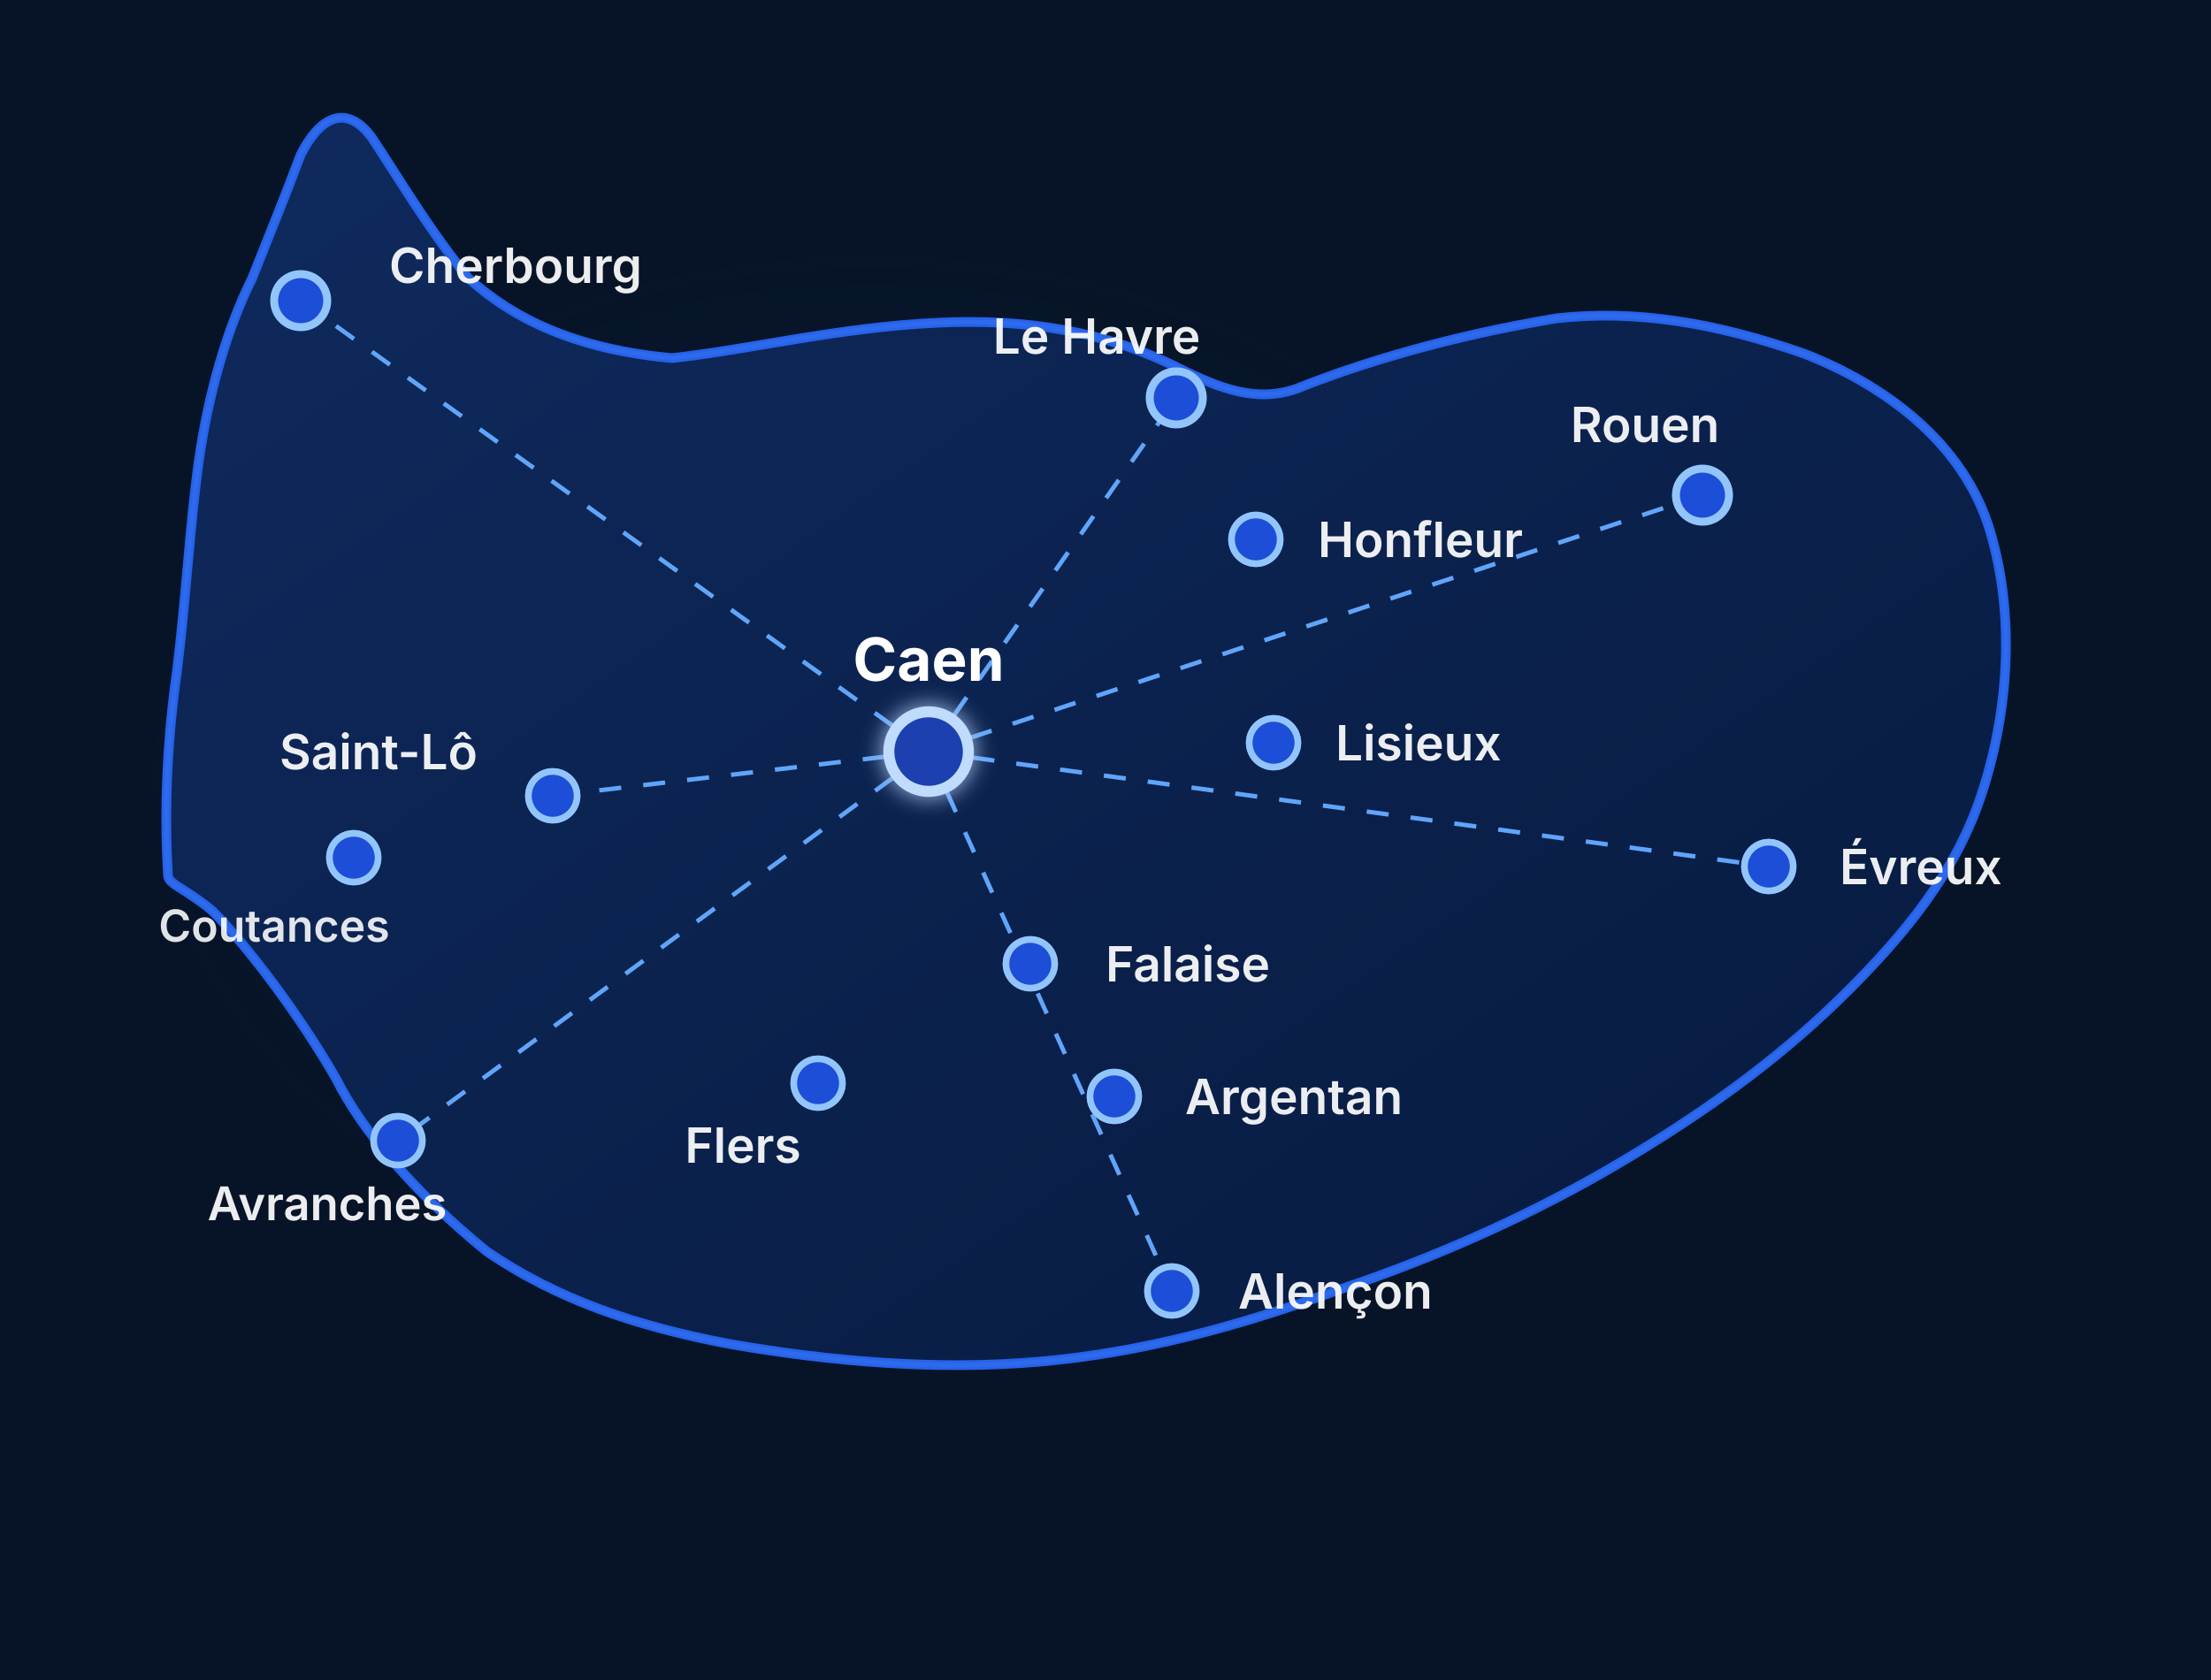
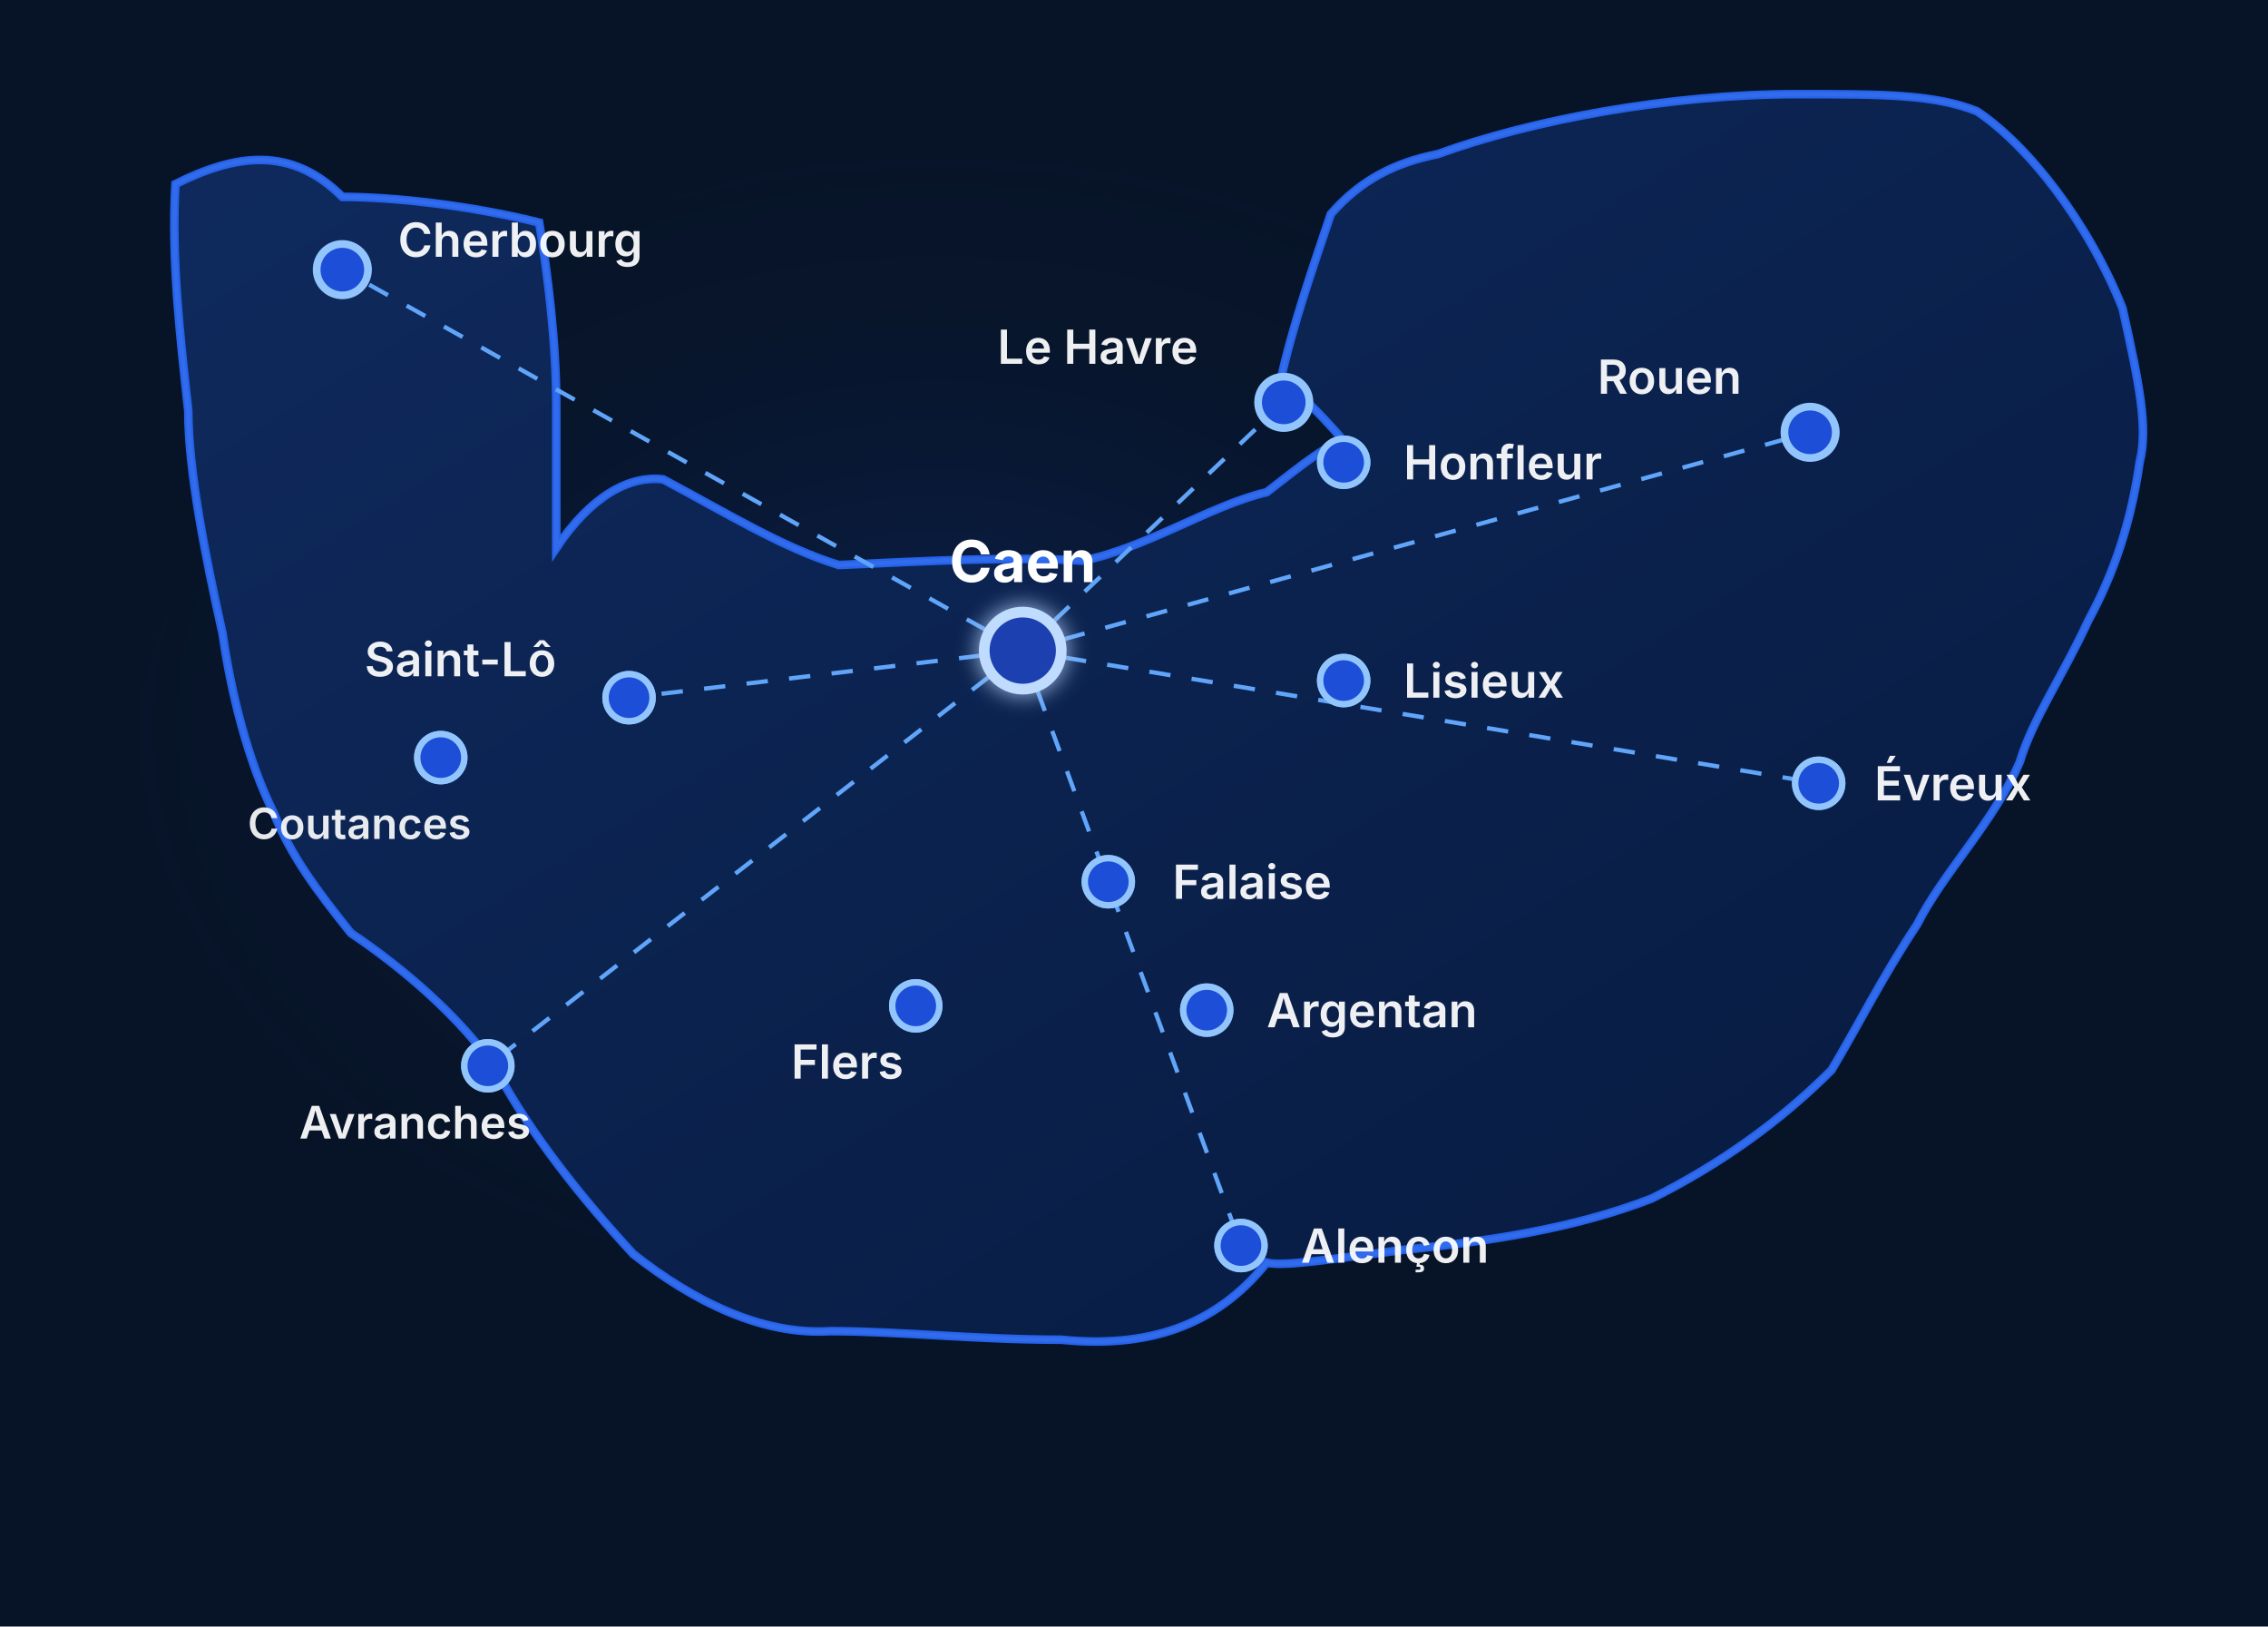
- <svg xmlns="http://www.w3.org/2000/svg" viewBox="0 0 500 380" role="img" aria-label="Zones d'intervention — Normandie">
+ <svg xmlns="http://www.w3.org/2000/svg" viewBox="0 0 530 380" role="img" aria-label="Zone d'intervention — Normandie">
  <defs>
-     <linearGradient id="landGrad" x1="0" y1="0" x2="1" y2="1">
+     <linearGradient id="lg" x1="0" y1="0" x2="1" y2="1">
      <stop offset="0%" stop-color="#0F2A5E" />
      <stop offset="100%" stop-color="#071A3E" />
    </linearGradient>
-     <radialGradient id="centerGlow" cx="42%" cy="46%" r="42%">
-       <stop offset="0%" stop-color="#1D4ED8" stop-opacity="0.18" />
+     <radialGradient id="cg" cx="44%" cy="44%" r="45%">
+       <stop offset="0%" stop-color="#1D4ED8" stop-opacity=".22" />
      <stop offset="100%" stop-color="#071428" stop-opacity="0" />
    </radialGradient>
-     <filter id="dotGlow" x="-80%" y="-80%" width="260%" height="260%">
-       <feGaussianBlur in="SourceGraphic" stdDeviation="2.5" result="blur" />
+     <filter id="dg" x="-80%" y="-80%" width="260%" height="260%">
+       <feGaussianBlur in="SourceGraphic" stdDeviation="2.5" result="b" />
      <feMerge>
-         <feMergeNode in="blur" />
+         <feMergeNode in="b" />
        <feMergeNode in="SourceGraphic" />
      </feMerge>
    </filter>
  </defs>
  <style>
-   @keyframes pRing {
-     0%   { transform: scale(1);   opacity: .75; }
-     100% { transform: scale(3.6); opacity: 0;   }
-   }
-   @keyframes dAppear {
-     0%   { opacity: 0; transform: scale(0); }
-     65%  { opacity: 1; transform: scale(1.25); }
-     100% { opacity: 1; transform: scale(1); }
-   }
-   @keyframes lAppear {
-     from { opacity: 0; }
-     to   { opacity: 1; }
-   }
-   @keyframes lineIn {
-     from { stroke-dashoffset: 350; opacity: 0; }
-     25%  { opacity: .3; }
-     to   { stroke-dashoffset: 0; opacity: .22; }
-   }
- 
-   .pr  { transform-box: fill-box; transform-origin: center; animation: pRing 2.4s ease-out infinite; }
-   .pr2 { transform-box: fill-box; transform-origin: center; animation: pRing 2.4s ease-out 1.2s infinite; }
-   .cd  { transform-box: fill-box; transform-origin: center; animation: dAppear .55s cubic-bezier(.34,1.56,.64,1) both; }
-   .cl  { animation: lAppear .5s ease both; }
-   .ln  { animation: lineIn 1.4s ease both; stroke-dasharray: 5 5; }
- 
-   .d0  { animation-delay: .2s; }
-   .d1  { animation-delay: .55s; }
-   .d2  { animation-delay: .85s; }
-   .d3  { animation-delay: 1.1s; }
-   .d4  { animation-delay: 1.4s; }
-   .d5  { animation-delay: 1.65s; }
-   .d6  { animation-delay: 1.9s; }
-   .d7  { animation-delay: 2.15s; }
-   .d8  { animation-delay: 2.4s; }
-   .d9  { animation-delay: 2.65s; }
-   .d10 { animation-delay: 2.9s; }
-   .d11 { animation-delay: 3.15s; }
-   .d12 { animation-delay: 3.4s; }
-   .d13 { animation-delay: 3.65s; }
+   @keyframes pR  { 0% { transform:scale(1);   opacity:.75 } 100% { transform:scale(3.5); opacity:0 } }
+   @keyframes dA  { 0% { opacity:0; transform:scale(0) } 65% { opacity:1; transform:scale(1.22) } 100% { opacity:1; transform:scale(1) } }
+   @keyframes lA  { from { opacity:0 } to { opacity:1 } }
+   @keyframes lnI { from { stroke-dashoffset:350; opacity:0 } 30% { opacity:.25 } to { stroke-dashoffset:0; opacity:.2 } }
+   .pr  { transform-box:fill-box; transform-origin:center; animation:pR 2.4s ease-out infinite }
+   .pr2 { transform-box:fill-box; transform-origin:center; animation:pR 2.4s ease-out 1.2s infinite }
+   .cd  { transform-box:fill-box; transform-origin:center; animation:dA .5s cubic-bezier(.34,1.56,.64,1) both }
+   .cl  { animation:lA .5s ease both }
+   .ln  { animation:lnI 1.4s ease both; stroke-dasharray:5 5 }
+   .d0  { animation-delay:.2s }  .d1  { animation-delay:.5s }  .d2  { animation-delay:.8s }
+   .d3  { animation-delay:1.1s } .d4  { animation-delay:1.35s } .d5  { animation-delay:1.6s }
+   .d6  { animation-delay:1.85s } .d7  { animation-delay:2.1s } .d8  { animation-delay:2.35s }
+   .d9  { animation-delay:2.6s } .d10 { animation-delay:2.85s } .d11 { animation-delay:3.1s }
+   .d12 { animation-delay:3.35s } .d13 { animation-delay:3.6s }
</style>
-   <rect width="500" height="380" fill="#071428" />
-   <ellipse cx="230" cy="188" rx="205" ry="150" fill="url(#centerGlow)" />
-   <path d="   M 38 198   C 37 182 38 166 40 152   C 42 136 43 118 45 104   C 47 90  51 75  57 63   C 61 53  65 43  68 35   C 72 27  78 23  84 31   C 90 40  97 52 106 63   C 116 72 130 79 152 81   C 170 79 190 74 212 73   C 232 72 250 75 266 83   C 276 88 284 91 293 88   C 308 82 328 76 352 72   C 370 70 388 73 408 80   C 426 87 444 100 450 120   C 456 140 454 162 448 180   C 442 198 430 212 418 224   C 404 238 388 250 368 262   C 348 274 326 284 302 292   C 280 300 258 306 235 308   C 212 310 188 308 165 304   C 144 300 126 294 110 283   C 94  270  82 256  76 244   C 68  230  56 214  48 206   C 42  201  38 200  38 198   Z" fill="url(#landGrad)" stroke="#2563EB" stroke-width="2.2" />
-   <path d="   M 38 198 C 37 182 38 166 40 152 C 42 136 43 118 45 104   C 47 90 51 75 57 63 C 61 53 65 43 68 35 C 72 27 78 23 84 31   C 90 40 97 52 106 63 C 116 72 130 79 152 81 C 170 79 190 74 212 73   C 232 72 250 75 266 83 C 276 88 284 91 293 88 C 308 82 328 76 352 72   C 370 70 388 73 408 80 C 426 87 444 100 450 120 C 456 140 454 162 448 180   C 442 198 430 212 418 224 C 404 238 388 250 368 262 C 348 274 326 284 302 292   C 280 300 258 306 235 308 C 212 310 188 308 165 304 C 144 300 126 294 110 283   C 94 270 82 256 76 244 C 68 230 56 214 48 206 C 42 201 38 200 38 198 Z" fill="none" stroke="white" stroke-width="1" opacity=".05" />
+   <rect width="530" height="380" fill="#071428" />
+   <ellipse cx="245" cy="188" rx="215" ry="155" fill="url(#cg)" />
+   <path d="   M 41 43   C 55 36 68 34 80 46   C 92 46 110 48 126 52   C 128 64 130 80 130 95   C 130 110 130 120 130 128   C 138 116 147 111 155 112   C 170 120 183 128 196 132   C 218 131 237 130 253 131   C 268 128 283 118 296 115   C 305 108 310 104 314 103   C 308 96 302 90 299 90   C 302 76 307 62 311 50   C 318 42 326 38 336 36   C 358 28 390 22 420 22   C 440 22 452 22 462 26   C 474 34 488 52 496 72   C 500 90 502 100 500 108   C 498 122 494 134 488 145   C 482 158 475 168 472 178   C 466 192 454 204 448 216   C 440 228 434 240 428 250   C 416 262 402 272 386 280   C 368 287 348 290 328 292   C 312 294 300 296 296 295   C 284 310 268 315 248 313   C 228 313 210 311 194 311   C 178 312 162 304 148 293   C 136 280 124 265 116 250   C 108 238 94 226 82 218   C 74 208 68 200 64 190   C 58 178 54 162 52 148   C 48 130 44 110 44 96   C 42 78 40 60 41 43   Z" fill="url(#lg)" stroke="#2563EB" stroke-width="2" />
+   <path d="M 41 43 C 55 36 68 34 80 46 C 92 46 110 48 126 52 C 128 64 130 80 130 95   C 130 110 130 120 130 128 C 138 116 147 111 155 112 C 170 120 183 128 196 132   C 218 131 237 130 253 131 C 268 128 283 118 296 115 C 305 108 310 104 314 103   C 308 96 302 90 299 90 C 302 76 307 62 311 50 C 318 42 326 38 336 36   C 358 28 390 22 420 22 C 440 22 452 22 462 26 C 474 34 488 52 496 72   C 500 90 502 100 500 108 C 498 122 494 134 488 145 C 482 158 475 168 472 178   C 466 192 454 204 448 216 C 440 228 434 240 428 250 C 416 262 402 272 386 280   C 368 287 348 290 328 292 C 312 294 300 296 296 295 C 284 310 268 315 248 313   C 228 313 210 311 194 311 C 178 312 162 304 148 293 C 136 280 124 265 116 250   C 108 238 94 226 82 218 C 74 208 68 200 64 190 C 58 178 54 162 52 148   C 48 130 44 110 44 96 C 42 78 40 60 41 43 Z" fill="none" stroke="white" stroke-width="1" opacity=".06" />
  <g fill="none" stroke="#60A5FA" stroke-width="1">
-     <line x1="210" y1="170" x2="68" y2="68" class="ln d1" />
-     <line x1="210" y1="170" x2="385" y2="112" class="ln d2" />
-     <line x1="210" y1="170" x2="266" y2="90" class="ln d3" />
-     <line x1="210" y1="170" x2="400" y2="196" class="ln d4" />
-     <line x1="210" y1="170" x2="90" y2="258" class="ln d5" />
-     <line x1="210" y1="170" x2="125" y2="180" class="ln d6" />
-     <line x1="210" y1="170" x2="265" y2="292" class="ln d13" />
+     <line x1="239" y1="152" x2="80" y2="63" class="ln d1" />
+     <line x1="239" y1="152" x2="423" y2="101" class="ln d2" />
+     <line x1="239" y1="152" x2="300" y2="94" class="ln d3" />
+     <line x1="239" y1="152" x2="425" y2="183" class="ln d4" />
+     <line x1="239" y1="152" x2="114" y2="249" class="ln d5" />
+     <line x1="239" y1="152" x2="147" y2="163" class="ln d6" />
+     <line x1="239" y1="152" x2="290" y2="291" class="ln d13" />
  </g>
-   <g class="d0" filter="url(#dotGlow)">
-     <circle cx="210" cy="170" r="9" fill="none" stroke="#93C5FD" stroke-width="1.5" class="pr" />
-     <circle cx="210" cy="170" r="9" fill="none" stroke="#93C5FD" stroke-width="1" class="pr2" />
-     <circle cx="210" cy="170" r="9" fill="#1E40AF" stroke="#BFDBFE" stroke-width="2.5" class="cd" />
+   <g class="d0" filter="url(#dg)">
+     <circle cx="239" cy="152" r="9" fill="none" stroke="#93C5FD" stroke-width="1.5" class="pr" />
+     <circle cx="239" cy="152" r="9" fill="none" stroke="#93C5FD" stroke-width="1" class="pr2" />
+     <circle cx="239" cy="152" r="9" fill="#1E40AF" stroke="#BFDBFE" stroke-width="2.5" class="cd" />
  </g>
-   <text x="210" y="154" text-anchor="middle" font-family="Inter,system-ui,sans-serif" font-weight="700" font-size="13.5" fill="#FFFFFF" class="cl d0">Caen</text>
+   <text x="239" y="136" text-anchor="middle" font-family="Inter,system-ui,sans-serif" font-weight="700" font-size="13.5" fill="#fff" class="cl d0">Caen</text>
  <g class="d1">
-     <circle cx="385" cy="112" r="6" fill="none" stroke="#60A5FA" stroke-width="1.5" class="pr" />
-     <circle cx="385" cy="112" r="6" fill="none" stroke="#60A5FA" stroke-width="1" class="pr2" />
-     <circle cx="385" cy="112" r="6" fill="#1D4ED8" stroke="#93C5FD" stroke-width="1.8" class="cd" />
+     <circle cx="423" cy="101" r="6" fill="none" stroke="#60A5FA" stroke-width="1.5" class="pr" />
+     <circle cx="423" cy="101" r="6" fill="none" stroke="#60A5FA" stroke-width="1" class="pr2" />
+     <circle cx="423" cy="101" r="6" fill="#1D4ED8" stroke="#93C5FD" stroke-width="1.8" class="cd" />
  </g>
-   <text x="372" y="100" text-anchor="middle" font-family="Inter,system-ui,sans-serif" font-weight="600" font-size="11" fill="rgba(255,255,255,.92)" class="cl d1">Rouen</text>
+   <text x="407" y="92" text-anchor="end" font-family="Inter,system-ui,sans-serif" font-weight="600" font-size="11" fill="rgba(255,255,255,.93)" class="cl d1">Rouen</text>
  <g class="d2">
-     <circle cx="266" cy="90" r="6" fill="none" stroke="#60A5FA" stroke-width="1.5" class="pr" />
-     <circle cx="266" cy="90" r="6" fill="none" stroke="#60A5FA" stroke-width="1" class="pr2" />
-     <circle cx="266" cy="90" r="6" fill="#1D4ED8" stroke="#93C5FD" stroke-width="1.8" class="cd" />
+     <circle cx="300" cy="94" r="6" fill="none" stroke="#60A5FA" stroke-width="1.5" class="pr" />
+     <circle cx="300" cy="94" r="6" fill="none" stroke="#60A5FA" stroke-width="1" class="pr2" />
+     <circle cx="300" cy="94" r="6" fill="#1D4ED8" stroke="#93C5FD" stroke-width="1.8" class="cd" />
  </g>
-   <text x="248" y="80" text-anchor="middle" font-family="Inter,system-ui,sans-serif" font-weight="600" font-size="11" fill="rgba(255,255,255,.92)" class="cl d2">Le Havre</text>
+   <text x="280" y="85" text-anchor="end" font-family="Inter,system-ui,sans-serif" font-weight="600" font-size="11" fill="rgba(255,255,255,.93)" class="cl d2">Le Havre</text>
  <g class="d3">
-     <circle cx="68" cy="68" r="6" fill="none" stroke="#60A5FA" stroke-width="1.5" class="pr" />
-     <circle cx="68" cy="68" r="6" fill="none" stroke="#60A5FA" stroke-width="1" class="pr2" />
-     <circle cx="68" cy="68" r="6" fill="#1D4ED8" stroke="#93C5FD" stroke-width="1.8" class="cd" />
+     <circle cx="80" cy="63" r="6" fill="none" stroke="#60A5FA" stroke-width="1.5" class="pr" />
+     <circle cx="80" cy="63" r="6" fill="none" stroke="#60A5FA" stroke-width="1" class="pr2" />
+     <circle cx="80" cy="63" r="6" fill="#1D4ED8" stroke="#93C5FD" stroke-width="1.8" class="cd" />
  </g>
-   <text x="88" y="64" text-anchor="start" font-family="Inter,system-ui,sans-serif" font-weight="600" font-size="11" fill="rgba(255,255,255,.92)" class="cl d3">Cherbourg</text>
+   <text x="93" y="60" text-anchor="start" font-family="Inter,system-ui,sans-serif" font-weight="600" font-size="11" fill="rgba(255,255,255,.93)" class="cl d3">Cherbourg</text>
  <g class="d4">
-     <circle cx="400" cy="196" r="5.5" fill="none" stroke="#60A5FA" stroke-width="1.5" class="pr" />
-     <circle cx="400" cy="196" r="5.5" fill="none" stroke="#60A5FA" stroke-width="1" class="pr2" />
-     <circle cx="400" cy="196" r="5.5" fill="#1D4ED8" stroke="#93C5FD" stroke-width="1.5" class="cd" />
+     <circle cx="425" cy="183" r="5.5" fill="none" stroke="#60A5FA" stroke-width="1.5" class="pr" />
+     <circle cx="425" cy="183" r="5.5" fill="none" stroke="#60A5FA" stroke-width="1" class="pr2" />
+     <circle cx="425" cy="183" r="5.5" fill="#1D4ED8" stroke="#93C5FD" stroke-width="1.5" class="cd" />
  </g>
-   <text x="416" y="200" text-anchor="start" font-family="Inter,system-ui,sans-serif" font-weight="600" font-size="11" fill="rgba(255,255,255,.92)" class="cl d4">Évreux</text>
+   <text x="438" y="187" text-anchor="start" font-family="Inter,system-ui,sans-serif" font-weight="600" font-size="11" fill="rgba(255,255,255,.93)" class="cl d4">Évreux</text>
  <g class="d5">
-     <circle cx="288" cy="168" r="5.5" fill="none" stroke="#60A5FA" stroke-width="1.5" class="pr" />
-     <circle cx="288" cy="168" r="5.5" fill="none" stroke="#60A5FA" stroke-width="1" class="pr2" />
-     <circle cx="288" cy="168" r="5.5" fill="#1D4ED8" stroke="#93C5FD" stroke-width="1.5" class="cd" />
+     <circle cx="314" cy="159" r="5.5" fill="none" stroke="#60A5FA" stroke-width="1.5" class="pr" />
+     <circle cx="314" cy="159" r="5.5" fill="none" stroke="#60A5FA" stroke-width="1" class="pr2" />
+     <circle cx="314" cy="159" r="5.5" fill="#1D4ED8" stroke="#93C5FD" stroke-width="1.5" class="cd" />
  </g>
-   <text x="302" y="172" text-anchor="start" font-family="Inter,system-ui,sans-serif" font-weight="600" font-size="11" fill="rgba(255,255,255,.92)" class="cl d5">Lisieux</text>
+   <text x="328" y="163" text-anchor="start" font-family="Inter,system-ui,sans-serif" font-weight="600" font-size="11" fill="rgba(255,255,255,.93)" class="cl d5">Lisieux</text>
  <g class="d6">
-     <circle cx="125" cy="180" r="5.5" fill="none" stroke="#60A5FA" stroke-width="1.5" class="pr" />
-     <circle cx="125" cy="180" r="5.5" fill="none" stroke="#60A5FA" stroke-width="1" class="pr2" />
-     <circle cx="125" cy="180" r="5.5" fill="#1D4ED8" stroke="#93C5FD" stroke-width="1.5" class="cd" />
+     <circle cx="147" cy="163" r="5.5" fill="none" stroke="#60A5FA" stroke-width="1.5" class="pr" />
+     <circle cx="147" cy="163" r="5.5" fill="none" stroke="#60A5FA" stroke-width="1" class="pr2" />
+     <circle cx="147" cy="163" r="5.5" fill="#1D4ED8" stroke="#93C5FD" stroke-width="1.5" class="cd" />
  </g>
-   <text x="108" y="174" text-anchor="end" font-family="Inter,system-ui,sans-serif" font-weight="600" font-size="11" fill="rgba(255,255,255,.92)" class="cl d6">Saint-Lô</text>
+   <text x="130" y="158" text-anchor="end" font-family="Inter,system-ui,sans-serif" font-weight="600" font-size="11" fill="rgba(255,255,255,.93)" class="cl d6">Saint-Lô</text>
  <g class="d7">
-     <circle cx="185" cy="245" r="5.5" fill="none" stroke="#60A5FA" stroke-width="1.5" class="pr" />
-     <circle cx="185" cy="245" r="5.5" fill="none" stroke="#60A5FA" stroke-width="1" class="pr2" />
-     <circle cx="185" cy="245" r="5.5" fill="#1D4ED8" stroke="#93C5FD" stroke-width="1.5" class="cd" />
+     <circle cx="214" cy="235" r="5.5" fill="none" stroke="#60A5FA" stroke-width="1.5" class="pr" />
+     <circle cx="214" cy="235" r="5.5" fill="none" stroke="#60A5FA" stroke-width="1" class="pr2" />
+     <circle cx="214" cy="235" r="5.5" fill="#1D4ED8" stroke="#93C5FD" stroke-width="1.5" class="cd" />
  </g>
-   <text x="168" y="263" text-anchor="middle" font-family="Inter,system-ui,sans-serif" font-weight="600" font-size="11" fill="rgba(255,255,255,.92)" class="cl d7">Flers</text>
+   <text x="198" y="252" text-anchor="middle" font-family="Inter,system-ui,sans-serif" font-weight="600" font-size="11" fill="rgba(255,255,255,.93)" class="cl d7">Flers</text>
  <g class="d8">
-     <circle cx="252" cy="248" r="5.5" fill="none" stroke="#60A5FA" stroke-width="1.5" class="pr" />
-     <circle cx="252" cy="248" r="5.5" fill="none" stroke="#60A5FA" stroke-width="1" class="pr2" />
-     <circle cx="252" cy="248" r="5.5" fill="#1D4ED8" stroke="#93C5FD" stroke-width="1.5" class="cd" />
+     <circle cx="282" cy="236" r="5.5" fill="none" stroke="#60A5FA" stroke-width="1.5" class="pr" />
+     <circle cx="282" cy="236" r="5.5" fill="none" stroke="#60A5FA" stroke-width="1" class="pr2" />
+     <circle cx="282" cy="236" r="5.5" fill="#1D4ED8" stroke="#93C5FD" stroke-width="1.5" class="cd" />
  </g>
-   <text x="268" y="252" text-anchor="start" font-family="Inter,system-ui,sans-serif" font-weight="600" font-size="11" fill="rgba(255,255,255,.92)" class="cl d8">Argentan</text>
+   <text x="296" y="240" text-anchor="start" font-family="Inter,system-ui,sans-serif" font-weight="600" font-size="11" fill="rgba(255,255,255,.93)" class="cl d8">Argentan</text>
  <g class="d9">
-     <circle cx="90" cy="258" r="5.5" fill="none" stroke="#60A5FA" stroke-width="1.5" class="pr" />
-     <circle cx="90" cy="258" r="5.5" fill="none" stroke="#60A5FA" stroke-width="1" class="pr2" />
-     <circle cx="90" cy="258" r="5.5" fill="#1D4ED8" stroke="#93C5FD" stroke-width="1.5" class="cd" />
+     <circle cx="114" cy="249" r="5.5" fill="none" stroke="#60A5FA" stroke-width="1.5" class="pr" />
+     <circle cx="114" cy="249" r="5.5" fill="none" stroke="#60A5FA" stroke-width="1" class="pr2" />
+     <circle cx="114" cy="249" r="5.5" fill="#1D4ED8" stroke="#93C5FD" stroke-width="1.5" class="cd" />
  </g>
-   <text x="74" y="276" text-anchor="middle" font-family="Inter,system-ui,sans-serif" font-weight="600" font-size="10.5" fill="rgba(255,255,255,.92)" class="cl d9">Avranches</text>
+   <text x="97" y="266" text-anchor="middle" font-family="Inter,system-ui,sans-serif" font-weight="600" font-size="10.5" fill="rgba(255,255,255,.93)" class="cl d9">Avranches</text>
  <g class="d10">
-     <circle cx="80" cy="194" r="5.5" fill="none" stroke="#60A5FA" stroke-width="1.5" class="pr" />
-     <circle cx="80" cy="194" r="5.5" fill="none" stroke="#60A5FA" stroke-width="1" class="pr2" />
-     <circle cx="80" cy="194" r="5.5" fill="#1D4ED8" stroke="#93C5FD" stroke-width="1.5" class="cd" />
+     <circle cx="103" cy="177" r="5.5" fill="none" stroke="#60A5FA" stroke-width="1.5" class="pr" />
+     <circle cx="103" cy="177" r="5.5" fill="none" stroke="#60A5FA" stroke-width="1" class="pr2" />
+     <circle cx="103" cy="177" r="5.5" fill="#1D4ED8" stroke="#93C5FD" stroke-width="1.5" class="cd" />
  </g>
-   <text x="62" y="213" text-anchor="middle" font-family="Inter,system-ui,sans-serif" font-weight="600" font-size="10" fill="rgba(255,255,255,.88)" class="cl d10">Coutances</text>
+   <text x="84" y="196" text-anchor="middle" font-family="Inter,system-ui,sans-serif" font-weight="600" font-size="10" fill="rgba(255,255,255,.9)" class="cl d10">Coutances</text>
  <g class="d11">
-     <circle cx="233" cy="218" r="5.5" fill="none" stroke="#60A5FA" stroke-width="1.5" class="pr" />
-     <circle cx="233" cy="218" r="5.5" fill="none" stroke="#60A5FA" stroke-width="1" class="pr2" />
-     <circle cx="233" cy="218" r="5.5" fill="#1D4ED8" stroke="#93C5FD" stroke-width="1.5" class="cd" />
+     <circle cx="259" cy="206" r="5.5" fill="none" stroke="#60A5FA" stroke-width="1.5" class="pr" />
+     <circle cx="259" cy="206" r="5.5" fill="none" stroke="#60A5FA" stroke-width="1" class="pr2" />
+     <circle cx="259" cy="206" r="5.5" fill="#1D4ED8" stroke="#93C5FD" stroke-width="1.5" class="cd" />
  </g>
-   <text x="250" y="222" text-anchor="start" font-family="Inter,system-ui,sans-serif" font-weight="600" font-size="11" fill="rgba(255,255,255,.92)" class="cl d11">Falaise</text>
+   <text x="274" y="210" text-anchor="start" font-family="Inter,system-ui,sans-serif" font-weight="600" font-size="11" fill="rgba(255,255,255,.93)" class="cl d11">Falaise</text>
  <g class="d12">
-     <circle cx="284" cy="122" r="5.5" fill="none" stroke="#60A5FA" stroke-width="1.5" class="pr" />
-     <circle cx="284" cy="122" r="5.5" fill="none" stroke="#60A5FA" stroke-width="1" class="pr2" />
-     <circle cx="284" cy="122" r="5.5" fill="#1D4ED8" stroke="#93C5FD" stroke-width="1.5" class="cd" />
+     <circle cx="314" cy="108" r="5.5" fill="none" stroke="#60A5FA" stroke-width="1.5" class="pr" />
+     <circle cx="314" cy="108" r="5.5" fill="none" stroke="#60A5FA" stroke-width="1" class="pr2" />
+     <circle cx="314" cy="108" r="5.5" fill="#1D4ED8" stroke="#93C5FD" stroke-width="1.5" class="cd" />
  </g>
-   <text x="298" y="126" text-anchor="start" font-family="Inter,system-ui,sans-serif" font-weight="600" font-size="11" fill="rgba(255,255,255,.92)" class="cl d12">Honfleur</text>
+   <text x="328" y="112" text-anchor="start" font-family="Inter,system-ui,sans-serif" font-weight="600" font-size="11" fill="rgba(255,255,255,.93)" class="cl d12">Honfleur</text>
  <g class="d13">
-     <circle cx="265" cy="292" r="5.5" fill="none" stroke="#60A5FA" stroke-width="1.5" class="pr" />
-     <circle cx="265" cy="292" r="5.5" fill="none" stroke="#60A5FA" stroke-width="1" class="pr2" />
-     <circle cx="265" cy="292" r="5.5" fill="#1D4ED8" stroke="#93C5FD" stroke-width="1.5" class="cd" />
+     <circle cx="290" cy="291" r="5.5" fill="none" stroke="#60A5FA" stroke-width="1.5" class="pr" />
+     <circle cx="290" cy="291" r="5.5" fill="none" stroke="#60A5FA" stroke-width="1" class="pr2" />
+     <circle cx="290" cy="291" r="5.5" fill="#1D4ED8" stroke="#93C5FD" stroke-width="1.5" class="cd" />
  </g>
-   <text x="280" y="296" text-anchor="start" font-family="Inter,system-ui,sans-serif" font-weight="600" font-size="11" fill="rgba(255,255,255,.92)" class="cl d13">Alençon</text>
+   <text x="304" y="295" text-anchor="start" font-family="Inter,system-ui,sans-serif" font-weight="600" font-size="11" fill="rgba(255,255,255,.93)" class="cl d13">Alençon</text>
</svg>
